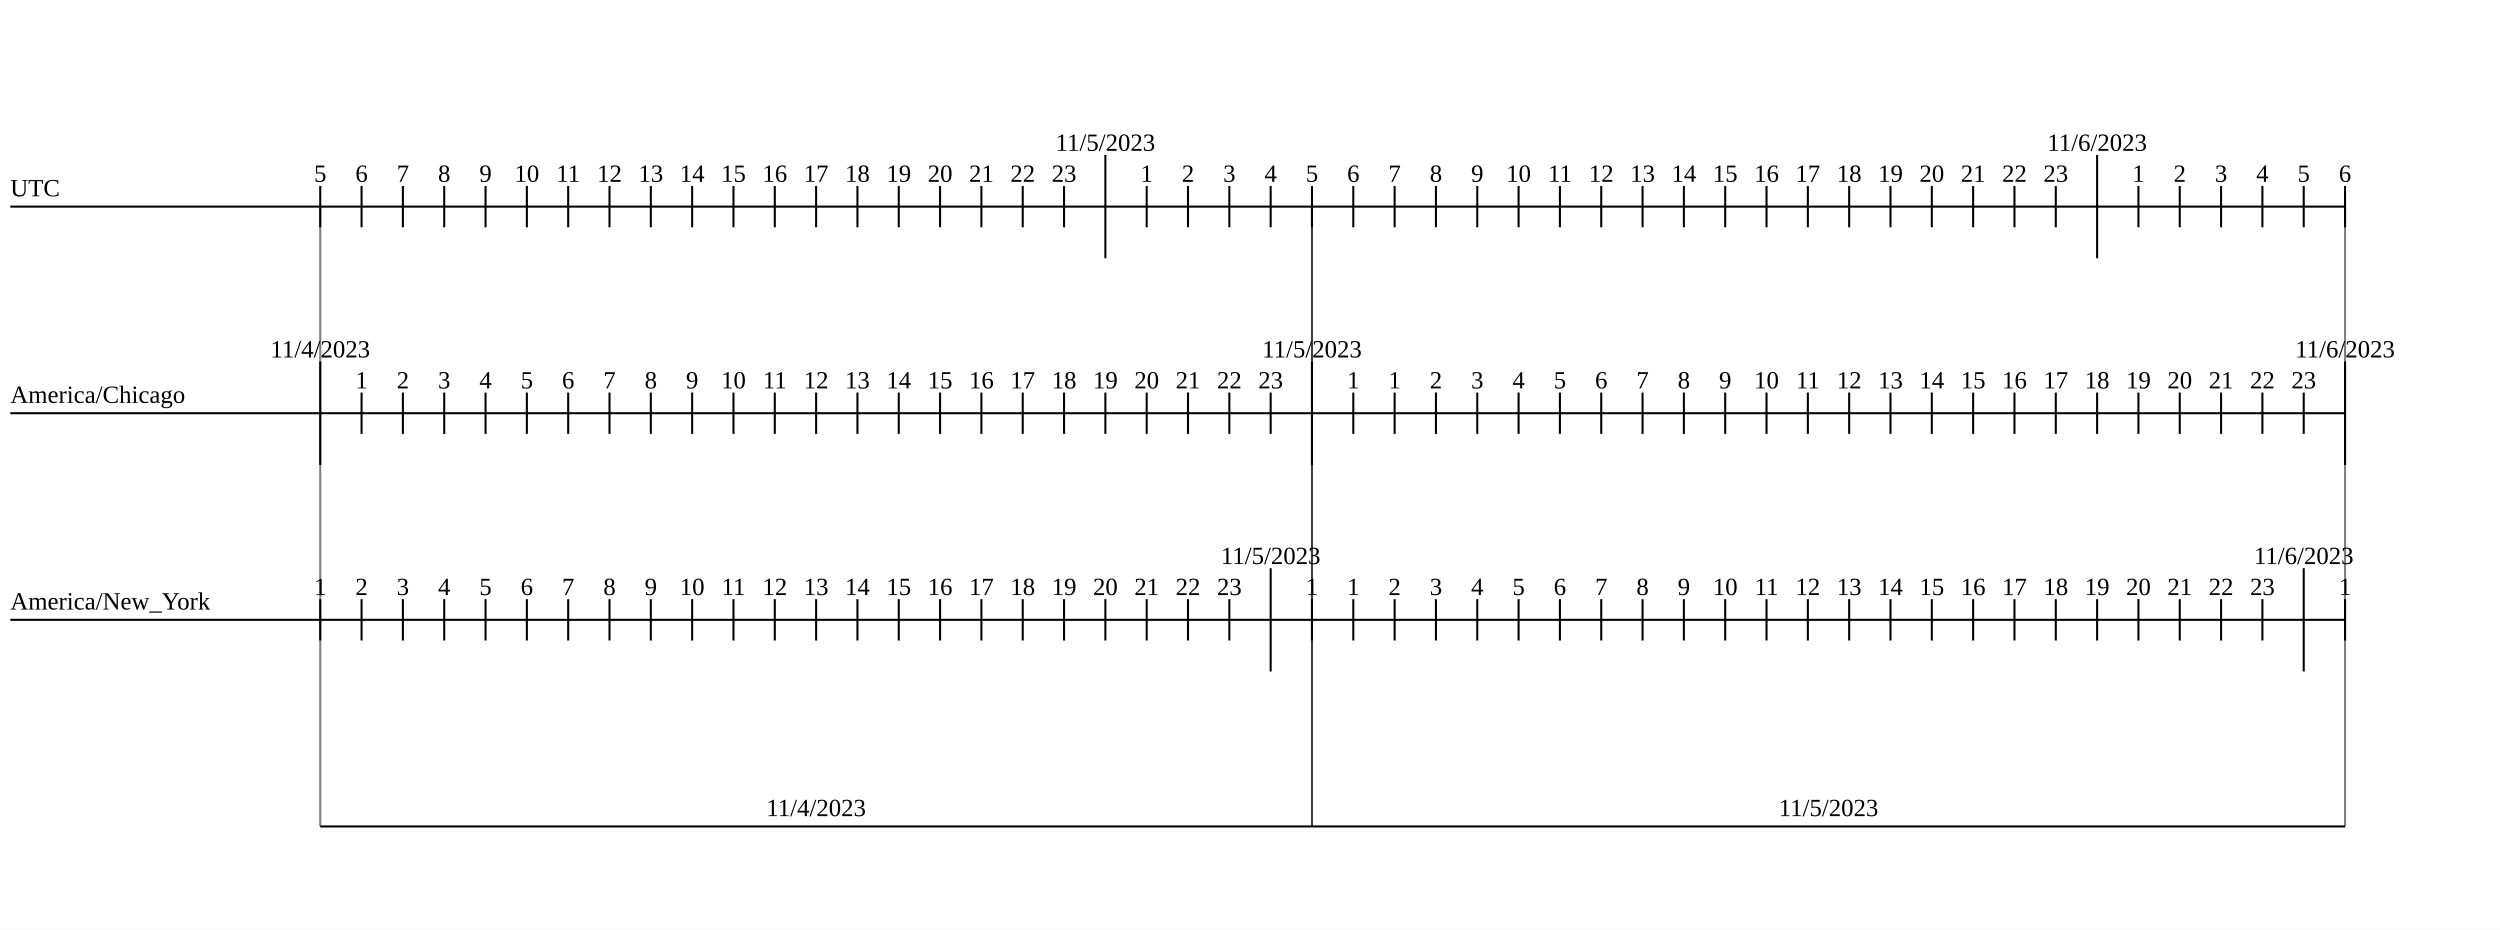
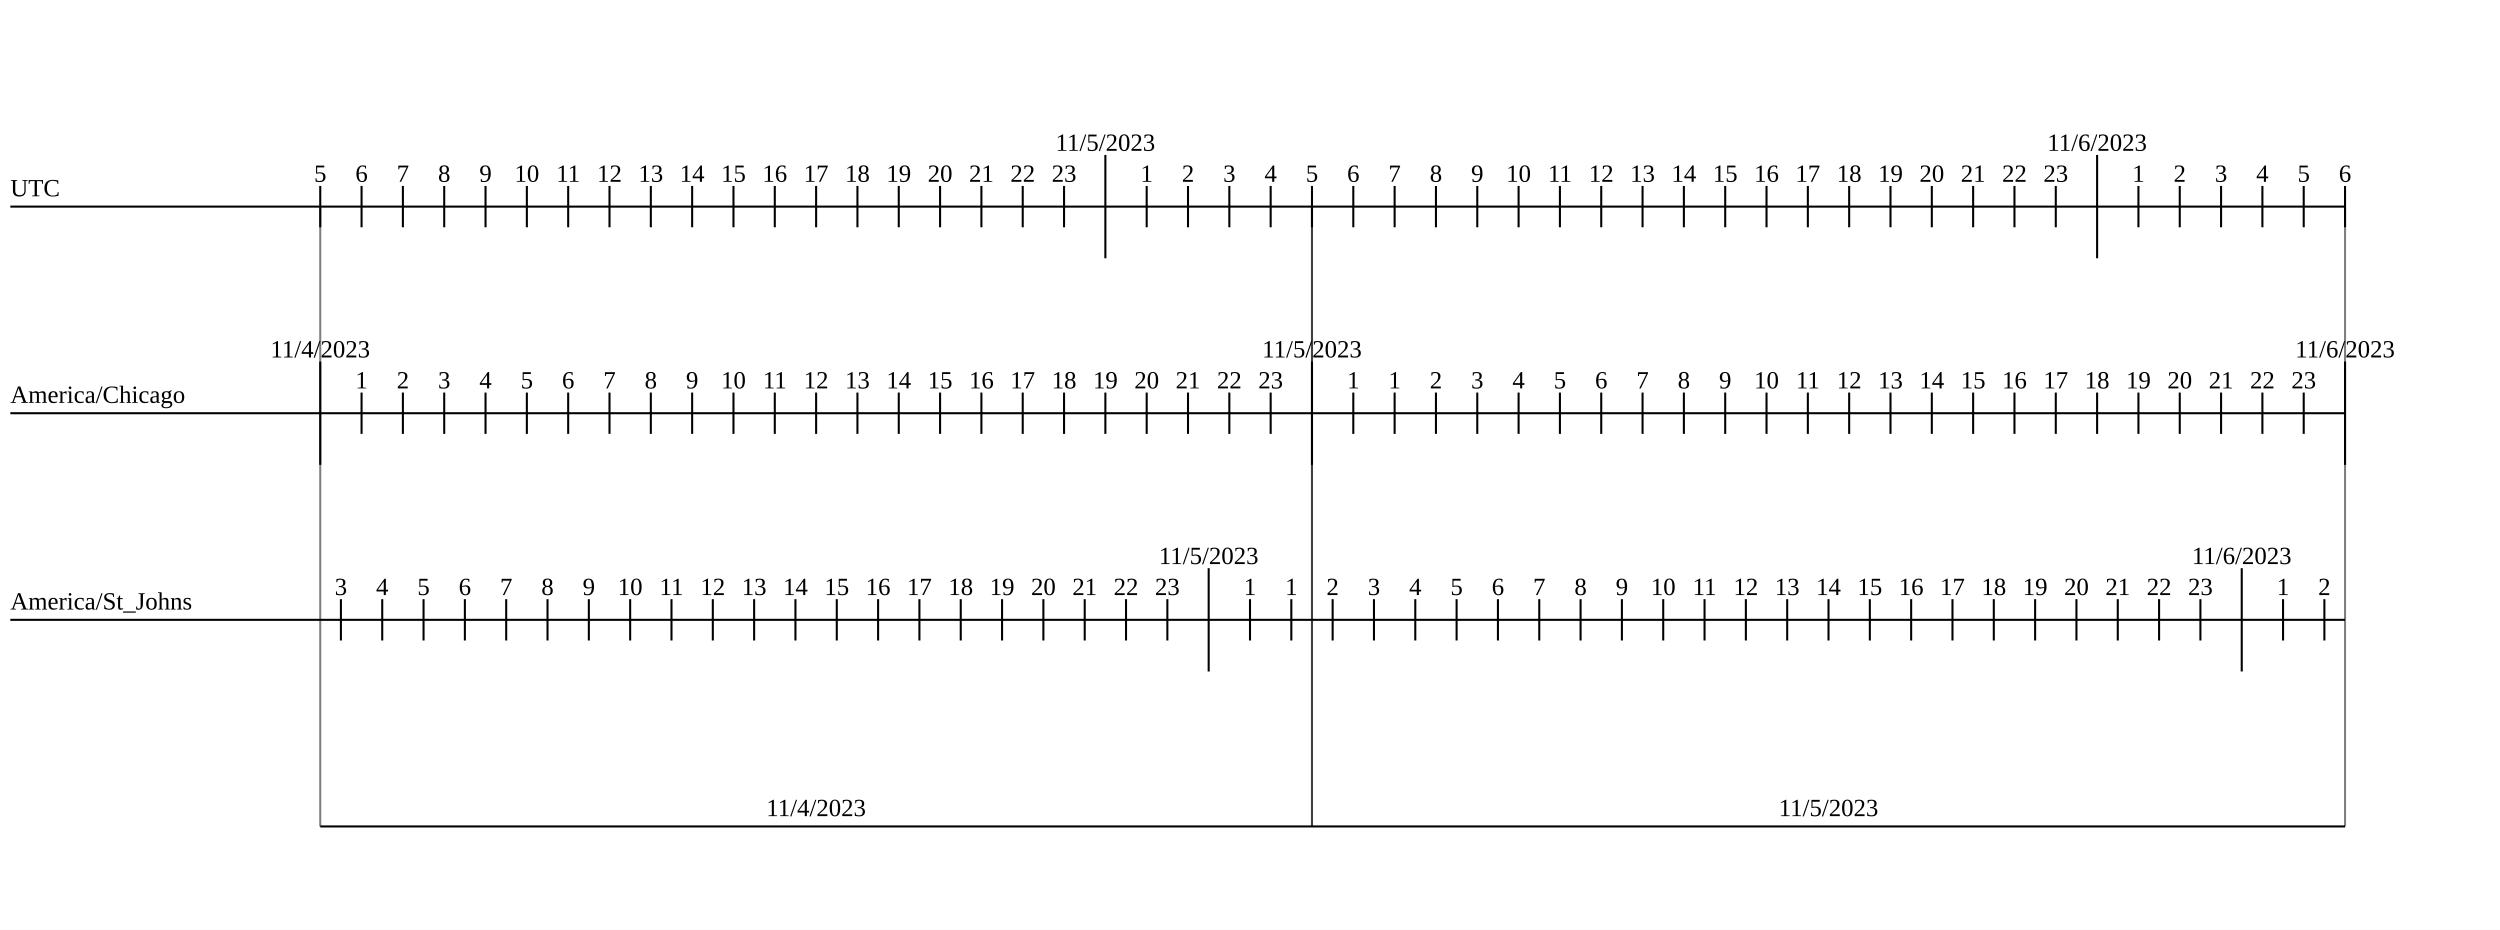
<svg xmlns="http://www.w3.org/2000/svg" width="1210" height="450" viewBox="0 0 1210 450">
  <rect x="0" y="0" width="1210" height="450" fill="white" />
  <text x="5" y="95" fill="#000000">UTC</text>
  <line x1="5" y1="100" x2="1135" y2="100" stroke="#000000" />
  <line x1="155" y1="90" x2="155" y2="110" stroke="#000000" />
  <text x="155" y="88" text-anchor="middle" fill="#000000">5</text>
  <line x1="175" y1="90" x2="175" y2="110" stroke="#000000" />
  <text x="175" y="88" text-anchor="middle" fill="#000000">6</text>
  <line x1="195" y1="90" x2="195" y2="110" stroke="#000000" />
  <text x="195" y="88" text-anchor="middle" fill="#000000">7</text>
  <line x1="215" y1="90" x2="215" y2="110" stroke="#000000" />
  <text x="215" y="88" text-anchor="middle" fill="#000000">8</text>
  <line x1="235" y1="90" x2="235" y2="110" stroke="#000000" />
  <text x="235" y="88" text-anchor="middle" fill="#000000">9</text>
  <line x1="255" y1="90" x2="255" y2="110" stroke="#000000" />
  <text x="255" y="88" text-anchor="middle" fill="#000000">10</text>
  <line x1="275" y1="90" x2="275" y2="110" stroke="#000000" />
  <text x="275" y="88" text-anchor="middle" fill="#000000">11</text>
  <line x1="295" y1="90" x2="295" y2="110" stroke="#000000" />
  <text x="295" y="88" text-anchor="middle" fill="#000000">12</text>
  <line x1="315" y1="90" x2="315" y2="110" stroke="#000000" />
  <text x="315" y="88" text-anchor="middle" fill="#000000">13</text>
  <line x1="335" y1="90" x2="335" y2="110" stroke="#000000" />
  <text x="335" y="88" text-anchor="middle" fill="#000000">14</text>
  <line x1="355" y1="90" x2="355" y2="110" stroke="#000000" />
  <text x="355" y="88" text-anchor="middle" fill="#000000">15</text>
  <line x1="375" y1="90" x2="375" y2="110" stroke="#000000" />
  <text x="375" y="88" text-anchor="middle" fill="#000000">16</text>
  <line x1="395" y1="90" x2="395" y2="110" stroke="#000000" />
  <text x="395" y="88" text-anchor="middle" fill="#000000">17</text>
  <line x1="415" y1="90" x2="415" y2="110" stroke="#000000" />
  <text x="415" y="88" text-anchor="middle" fill="#000000">18</text>
  <line x1="435" y1="90" x2="435" y2="110" stroke="#000000" />
  <text x="435" y="88" text-anchor="middle" fill="#000000">19</text>
  <line x1="455" y1="90" x2="455" y2="110" stroke="#000000" />
  <text x="455" y="88" text-anchor="middle" fill="#000000">20</text>
  <line x1="475" y1="90" x2="475" y2="110" stroke="#000000" />
  <text x="475" y="88" text-anchor="middle" fill="#000000">21</text>
  <line x1="495" y1="90" x2="495" y2="110" stroke="#000000" />
  <text x="495" y="88" text-anchor="middle" fill="#000000">22</text>
  <line x1="515" y1="90" x2="515" y2="110" stroke="#000000" />
  <text x="515" y="88" text-anchor="middle" fill="#000000">23</text>
  <line x1="535" y1="75" x2="535" y2="125" stroke="#000000" />
  <text x="535" y="73" text-anchor="middle" fill="#000000">11/5/2023</text>
  <line x1="555" y1="90" x2="555" y2="110" stroke="#000000" />
  <text x="555" y="88" text-anchor="middle" fill="#000000">1</text>
  <line x1="575" y1="90" x2="575" y2="110" stroke="#000000" />
  <text x="575" y="88" text-anchor="middle" fill="#000000">2</text>
  <line x1="595" y1="90" x2="595" y2="110" stroke="#000000" />
  <text x="595" y="88" text-anchor="middle" fill="#000000">3</text>
  <line x1="615" y1="90" x2="615" y2="110" stroke="#000000" />
  <text x="615" y="88" text-anchor="middle" fill="#000000">4</text>
  <line x1="635" y1="90" x2="635" y2="110" stroke="#000000" />
  <text x="635" y="88" text-anchor="middle" fill="#000000">5</text>
  <line x1="655" y1="90" x2="655" y2="110" stroke="#000000" />
  <text x="655" y="88" text-anchor="middle" fill="#000000">6</text>
  <line x1="675" y1="90" x2="675" y2="110" stroke="#000000" />
  <text x="675" y="88" text-anchor="middle" fill="#000000">7</text>
  <line x1="695" y1="90" x2="695" y2="110" stroke="#000000" />
  <text x="695" y="88" text-anchor="middle" fill="#000000">8</text>
  <line x1="715" y1="90" x2="715" y2="110" stroke="#000000" />
  <text x="715" y="88" text-anchor="middle" fill="#000000">9</text>
  <line x1="735" y1="90" x2="735" y2="110" stroke="#000000" />
  <text x="735" y="88" text-anchor="middle" fill="#000000">10</text>
  <line x1="755" y1="90" x2="755" y2="110" stroke="#000000" />
  <text x="755" y="88" text-anchor="middle" fill="#000000">11</text>
  <line x1="775" y1="90" x2="775" y2="110" stroke="#000000" />
  <text x="775" y="88" text-anchor="middle" fill="#000000">12</text>
  <line x1="795" y1="90" x2="795" y2="110" stroke="#000000" />
  <text x="795" y="88" text-anchor="middle" fill="#000000">13</text>
  <line x1="815" y1="90" x2="815" y2="110" stroke="#000000" />
  <text x="815" y="88" text-anchor="middle" fill="#000000">14</text>
  <line x1="835" y1="90" x2="835" y2="110" stroke="#000000" />
  <text x="835" y="88" text-anchor="middle" fill="#000000">15</text>
  <line x1="855" y1="90" x2="855" y2="110" stroke="#000000" />
  <text x="855" y="88" text-anchor="middle" fill="#000000">16</text>
  <line x1="875" y1="90" x2="875" y2="110" stroke="#000000" />
  <text x="875" y="88" text-anchor="middle" fill="#000000">17</text>
  <line x1="895" y1="90" x2="895" y2="110" stroke="#000000" />
  <text x="895" y="88" text-anchor="middle" fill="#000000">18</text>
  <line x1="915" y1="90" x2="915" y2="110" stroke="#000000" />
  <text x="915" y="88" text-anchor="middle" fill="#000000">19</text>
  <line x1="935" y1="90" x2="935" y2="110" stroke="#000000" />
  <text x="935" y="88" text-anchor="middle" fill="#000000">20</text>
  <line x1="955" y1="90" x2="955" y2="110" stroke="#000000" />
  <text x="955" y="88" text-anchor="middle" fill="#000000">21</text>
  <line x1="975" y1="90" x2="975" y2="110" stroke="#000000" />
  <text x="975" y="88" text-anchor="middle" fill="#000000">22</text>
  <line x1="995" y1="90" x2="995" y2="110" stroke="#000000" />
  <text x="995" y="88" text-anchor="middle" fill="#000000">23</text>
  <line x1="1015" y1="75" x2="1015" y2="125" stroke="#000000" />
  <text x="1015" y="73" text-anchor="middle" fill="#000000">11/6/2023</text>
  <line x1="1035" y1="90" x2="1035" y2="110" stroke="#000000" />
  <text x="1035" y="88" text-anchor="middle" fill="#000000">1</text>
  <line x1="1055" y1="90" x2="1055" y2="110" stroke="#000000" />
  <text x="1055" y="88" text-anchor="middle" fill="#000000">2</text>
  <line x1="1075" y1="90" x2="1075" y2="110" stroke="#000000" />
  <text x="1075" y="88" text-anchor="middle" fill="#000000">3</text>
  <line x1="1095" y1="90" x2="1095" y2="110" stroke="#000000" />
  <text x="1095" y="88" text-anchor="middle" fill="#000000">4</text>
  <line x1="1115" y1="90" x2="1115" y2="110" stroke="#000000" />
  <text x="1115" y="88" text-anchor="middle" fill="#000000">5</text>
  <line x1="1135" y1="90" x2="1135" y2="110" stroke="#000000" />
  <text x="1135" y="88" text-anchor="middle" fill="#000000">6</text>
  <text x="5" y="195" fill="#000000">America/Chicago</text>
  <line x1="5" y1="200" x2="1135" y2="200" stroke="#000000" />
  <line x1="155" y1="175" x2="155" y2="225" stroke="#000000" />
  <text x="155" y="173" text-anchor="middle" fill="#000000">11/4/2023</text>
  <line x1="175" y1="190" x2="175" y2="210" stroke="#000000" />
  <text x="175" y="188" text-anchor="middle" fill="#000000">1</text>
  <line x1="195" y1="190" x2="195" y2="210" stroke="#000000" />
  <text x="195" y="188" text-anchor="middle" fill="#000000">2</text>
  <line x1="215" y1="190" x2="215" y2="210" stroke="#000000" />
  <text x="215" y="188" text-anchor="middle" fill="#000000">3</text>
  <line x1="235" y1="190" x2="235" y2="210" stroke="#000000" />
  <text x="235" y="188" text-anchor="middle" fill="#000000">4</text>
  <line x1="255" y1="190" x2="255" y2="210" stroke="#000000" />
  <text x="255" y="188" text-anchor="middle" fill="#000000">5</text>
  <line x1="275" y1="190" x2="275" y2="210" stroke="#000000" />
  <text x="275" y="188" text-anchor="middle" fill="#000000">6</text>
  <line x1="295" y1="190" x2="295" y2="210" stroke="#000000" />
  <text x="295" y="188" text-anchor="middle" fill="#000000">7</text>
  <line x1="315" y1="190" x2="315" y2="210" stroke="#000000" />
  <text x="315" y="188" text-anchor="middle" fill="#000000">8</text>
  <line x1="335" y1="190" x2="335" y2="210" stroke="#000000" />
  <text x="335" y="188" text-anchor="middle" fill="#000000">9</text>
  <line x1="355" y1="190" x2="355" y2="210" stroke="#000000" />
  <text x="355" y="188" text-anchor="middle" fill="#000000">10</text>
  <line x1="375" y1="190" x2="375" y2="210" stroke="#000000" />
  <text x="375" y="188" text-anchor="middle" fill="#000000">11</text>
  <line x1="395" y1="190" x2="395" y2="210" stroke="#000000" />
  <text x="395" y="188" text-anchor="middle" fill="#000000">12</text>
  <line x1="415" y1="190" x2="415" y2="210" stroke="#000000" />
  <text x="415" y="188" text-anchor="middle" fill="#000000">13</text>
  <line x1="435" y1="190" x2="435" y2="210" stroke="#000000" />
  <text x="435" y="188" text-anchor="middle" fill="#000000">14</text>
  <line x1="455" y1="190" x2="455" y2="210" stroke="#000000" />
  <text x="455" y="188" text-anchor="middle" fill="#000000">15</text>
  <line x1="475" y1="190" x2="475" y2="210" stroke="#000000" />
  <text x="475" y="188" text-anchor="middle" fill="#000000">16</text>
  <line x1="495" y1="190" x2="495" y2="210" stroke="#000000" />
  <text x="495" y="188" text-anchor="middle" fill="#000000">17</text>
  <line x1="515" y1="190" x2="515" y2="210" stroke="#000000" />
  <text x="515" y="188" text-anchor="middle" fill="#000000">18</text>
  <line x1="535" y1="190" x2="535" y2="210" stroke="#000000" />
  <text x="535" y="188" text-anchor="middle" fill="#000000">19</text>
  <line x1="555" y1="190" x2="555" y2="210" stroke="#000000" />
  <text x="555" y="188" text-anchor="middle" fill="#000000">20</text>
  <line x1="575" y1="190" x2="575" y2="210" stroke="#000000" />
  <text x="575" y="188" text-anchor="middle" fill="#000000">21</text>
  <line x1="595" y1="190" x2="595" y2="210" stroke="#000000" />
  <text x="595" y="188" text-anchor="middle" fill="#000000">22</text>
  <line x1="615" y1="190" x2="615" y2="210" stroke="#000000" />
  <text x="615" y="188" text-anchor="middle" fill="#000000">23</text>
  <line x1="635" y1="175" x2="635" y2="225" stroke="#000000" />
  <text x="635" y="173" text-anchor="middle" fill="#000000">11/5/2023</text>
  <line x1="655" y1="190" x2="655" y2="210" stroke="#000000" />
  <text x="655" y="188" text-anchor="middle" fill="#000000">1</text>
  <line x1="675" y1="190" x2="675" y2="210" stroke="#000000" />
  <text x="675" y="188" text-anchor="middle" fill="#000000">1</text>
  <line x1="695" y1="190" x2="695" y2="210" stroke="#000000" />
  <text x="695" y="188" text-anchor="middle" fill="#000000">2</text>
  <line x1="715" y1="190" x2="715" y2="210" stroke="#000000" />
  <text x="715" y="188" text-anchor="middle" fill="#000000">3</text>
  <line x1="735" y1="190" x2="735" y2="210" stroke="#000000" />
  <text x="735" y="188" text-anchor="middle" fill="#000000">4</text>
  <line x1="755" y1="190" x2="755" y2="210" stroke="#000000" />
  <text x="755" y="188" text-anchor="middle" fill="#000000">5</text>
  <line x1="775" y1="190" x2="775" y2="210" stroke="#000000" />
  <text x="775" y="188" text-anchor="middle" fill="#000000">6</text>
  <line x1="795" y1="190" x2="795" y2="210" stroke="#000000" />
  <text x="795" y="188" text-anchor="middle" fill="#000000">7</text>
  <line x1="815" y1="190" x2="815" y2="210" stroke="#000000" />
  <text x="815" y="188" text-anchor="middle" fill="#000000">8</text>
  <line x1="835" y1="190" x2="835" y2="210" stroke="#000000" />
  <text x="835" y="188" text-anchor="middle" fill="#000000">9</text>
  <line x1="855" y1="190" x2="855" y2="210" stroke="#000000" />
  <text x="855" y="188" text-anchor="middle" fill="#000000">10</text>
  <line x1="875" y1="190" x2="875" y2="210" stroke="#000000" />
  <text x="875" y="188" text-anchor="middle" fill="#000000">11</text>
  <line x1="895" y1="190" x2="895" y2="210" stroke="#000000" />
  <text x="895" y="188" text-anchor="middle" fill="#000000">12</text>
  <line x1="915" y1="190" x2="915" y2="210" stroke="#000000" />
  <text x="915" y="188" text-anchor="middle" fill="#000000">13</text>
  <line x1="935" y1="190" x2="935" y2="210" stroke="#000000" />
  <text x="935" y="188" text-anchor="middle" fill="#000000">14</text>
  <line x1="955" y1="190" x2="955" y2="210" stroke="#000000" />
  <text x="955" y="188" text-anchor="middle" fill="#000000">15</text>
  <line x1="975" y1="190" x2="975" y2="210" stroke="#000000" />
  <text x="975" y="188" text-anchor="middle" fill="#000000">16</text>
  <line x1="995" y1="190" x2="995" y2="210" stroke="#000000" />
  <text x="995" y="188" text-anchor="middle" fill="#000000">17</text>
  <line x1="1015" y1="190" x2="1015" y2="210" stroke="#000000" />
  <text x="1015" y="188" text-anchor="middle" fill="#000000">18</text>
  <line x1="1035" y1="190" x2="1035" y2="210" stroke="#000000" />
  <text x="1035" y="188" text-anchor="middle" fill="#000000">19</text>
  <line x1="1055" y1="190" x2="1055" y2="210" stroke="#000000" />
  <text x="1055" y="188" text-anchor="middle" fill="#000000">20</text>
  <line x1="1075" y1="190" x2="1075" y2="210" stroke="#000000" />
  <text x="1075" y="188" text-anchor="middle" fill="#000000">21</text>
  <line x1="1095" y1="190" x2="1095" y2="210" stroke="#000000" />
  <text x="1095" y="188" text-anchor="middle" fill="#000000">22</text>
  <line x1="1115" y1="190" x2="1115" y2="210" stroke="#000000" />
  <text x="1115" y="188" text-anchor="middle" fill="#000000">23</text>
  <line x1="1135" y1="175" x2="1135" y2="225" stroke="#000000" />
  <text x="1135" y="173" text-anchor="middle" fill="#000000">11/6/2023</text>
-   <text x="5" y="295" fill="#000000">America/New_York</text>
+   <text x="5" y="295" fill="#000000">America/St_Johns</text>
  <line x1="5" y1="300" x2="1135" y2="300" stroke="#000000" />
-   <line x1="155" y1="290" x2="155" y2="310" stroke="#000000" />
-   <text x="155" y="288" text-anchor="middle" fill="#000000">1</text>
-   <line x1="175" y1="290" x2="175" y2="310" stroke="#000000" />
-   <text x="175" y="288" text-anchor="middle" fill="#000000">2</text>
-   <line x1="195" y1="290" x2="195" y2="310" stroke="#000000" />
-   <text x="195" y="288" text-anchor="middle" fill="#000000">3</text>
-   <line x1="215" y1="290" x2="215" y2="310" stroke="#000000" />
-   <text x="215" y="288" text-anchor="middle" fill="#000000">4</text>
-   <line x1="235" y1="290" x2="235" y2="310" stroke="#000000" />
-   <text x="235" y="288" text-anchor="middle" fill="#000000">5</text>
-   <line x1="255" y1="290" x2="255" y2="310" stroke="#000000" />
-   <text x="255" y="288" text-anchor="middle" fill="#000000">6</text>
-   <line x1="275" y1="290" x2="275" y2="310" stroke="#000000" />
-   <text x="275" y="288" text-anchor="middle" fill="#000000">7</text>
-   <line x1="295" y1="290" x2="295" y2="310" stroke="#000000" />
-   <text x="295" y="288" text-anchor="middle" fill="#000000">8</text>
-   <line x1="315" y1="290" x2="315" y2="310" stroke="#000000" />
-   <text x="315" y="288" text-anchor="middle" fill="#000000">9</text>
-   <line x1="335" y1="290" x2="335" y2="310" stroke="#000000" />
-   <text x="335" y="288" text-anchor="middle" fill="#000000">10</text>
-   <line x1="355" y1="290" x2="355" y2="310" stroke="#000000" />
-   <text x="355" y="288" text-anchor="middle" fill="#000000">11</text>
-   <line x1="375" y1="290" x2="375" y2="310" stroke="#000000" />
-   <text x="375" y="288" text-anchor="middle" fill="#000000">12</text>
-   <line x1="395" y1="290" x2="395" y2="310" stroke="#000000" />
-   <text x="395" y="288" text-anchor="middle" fill="#000000">13</text>
-   <line x1="415" y1="290" x2="415" y2="310" stroke="#000000" />
-   <text x="415" y="288" text-anchor="middle" fill="#000000">14</text>
-   <line x1="435" y1="290" x2="435" y2="310" stroke="#000000" />
-   <text x="435" y="288" text-anchor="middle" fill="#000000">15</text>
-   <line x1="455" y1="290" x2="455" y2="310" stroke="#000000" />
-   <text x="455" y="288" text-anchor="middle" fill="#000000">16</text>
-   <line x1="475" y1="290" x2="475" y2="310" stroke="#000000" />
-   <text x="475" y="288" text-anchor="middle" fill="#000000">17</text>
-   <line x1="495" y1="290" x2="495" y2="310" stroke="#000000" />
-   <text x="495" y="288" text-anchor="middle" fill="#000000">18</text>
-   <line x1="515" y1="290" x2="515" y2="310" stroke="#000000" />
-   <text x="515" y="288" text-anchor="middle" fill="#000000">19</text>
-   <line x1="535" y1="290" x2="535" y2="310" stroke="#000000" />
-   <text x="535" y="288" text-anchor="middle" fill="#000000">20</text>
-   <line x1="555" y1="290" x2="555" y2="310" stroke="#000000" />
-   <text x="555" y="288" text-anchor="middle" fill="#000000">21</text>
-   <line x1="575" y1="290" x2="575" y2="310" stroke="#000000" />
-   <text x="575" y="288" text-anchor="middle" fill="#000000">22</text>
-   <line x1="595" y1="290" x2="595" y2="310" stroke="#000000" />
-   <text x="595" y="288" text-anchor="middle" fill="#000000">23</text>
-   <line x1="615" y1="275" x2="615" y2="325" stroke="#000000" />
-   <text x="615" y="273" text-anchor="middle" fill="#000000">11/5/2023</text>
-   <line x1="635" y1="290" x2="635" y2="310" stroke="#000000" />
-   <text x="635" y="288" text-anchor="middle" fill="#000000">1</text>
-   <line x1="655" y1="290" x2="655" y2="310" stroke="#000000" />
-   <text x="655" y="288" text-anchor="middle" fill="#000000">1</text>
-   <line x1="675" y1="290" x2="675" y2="310" stroke="#000000" />
-   <text x="675" y="288" text-anchor="middle" fill="#000000">2</text>
-   <line x1="695" y1="290" x2="695" y2="310" stroke="#000000" />
-   <text x="695" y="288" text-anchor="middle" fill="#000000">3</text>
-   <line x1="715" y1="290" x2="715" y2="310" stroke="#000000" />
-   <text x="715" y="288" text-anchor="middle" fill="#000000">4</text>
-   <line x1="735" y1="290" x2="735" y2="310" stroke="#000000" />
-   <text x="735" y="288" text-anchor="middle" fill="#000000">5</text>
-   <line x1="755" y1="290" x2="755" y2="310" stroke="#000000" />
-   <text x="755" y="288" text-anchor="middle" fill="#000000">6</text>
-   <line x1="775" y1="290" x2="775" y2="310" stroke="#000000" />
-   <text x="775" y="288" text-anchor="middle" fill="#000000">7</text>
-   <line x1="795" y1="290" x2="795" y2="310" stroke="#000000" />
-   <text x="795" y="288" text-anchor="middle" fill="#000000">8</text>
-   <line x1="815" y1="290" x2="815" y2="310" stroke="#000000" />
-   <text x="815" y="288" text-anchor="middle" fill="#000000">9</text>
-   <line x1="835" y1="290" x2="835" y2="310" stroke="#000000" />
-   <text x="835" y="288" text-anchor="middle" fill="#000000">10</text>
-   <line x1="855" y1="290" x2="855" y2="310" stroke="#000000" />
-   <text x="855" y="288" text-anchor="middle" fill="#000000">11</text>
-   <line x1="875" y1="290" x2="875" y2="310" stroke="#000000" />
-   <text x="875" y="288" text-anchor="middle" fill="#000000">12</text>
-   <line x1="895" y1="290" x2="895" y2="310" stroke="#000000" />
-   <text x="895" y="288" text-anchor="middle" fill="#000000">13</text>
-   <line x1="915" y1="290" x2="915" y2="310" stroke="#000000" />
-   <text x="915" y="288" text-anchor="middle" fill="#000000">14</text>
-   <line x1="935" y1="290" x2="935" y2="310" stroke="#000000" />
-   <text x="935" y="288" text-anchor="middle" fill="#000000">15</text>
-   <line x1="955" y1="290" x2="955" y2="310" stroke="#000000" />
-   <text x="955" y="288" text-anchor="middle" fill="#000000">16</text>
-   <line x1="975" y1="290" x2="975" y2="310" stroke="#000000" />
-   <text x="975" y="288" text-anchor="middle" fill="#000000">17</text>
-   <line x1="995" y1="290" x2="995" y2="310" stroke="#000000" />
-   <text x="995" y="288" text-anchor="middle" fill="#000000">18</text>
-   <line x1="1015" y1="290" x2="1015" y2="310" stroke="#000000" />
-   <text x="1015" y="288" text-anchor="middle" fill="#000000">19</text>
-   <line x1="1035" y1="290" x2="1035" y2="310" stroke="#000000" />
-   <text x="1035" y="288" text-anchor="middle" fill="#000000">20</text>
-   <line x1="1055" y1="290" x2="1055" y2="310" stroke="#000000" />
-   <text x="1055" y="288" text-anchor="middle" fill="#000000">21</text>
-   <line x1="1075" y1="290" x2="1075" y2="310" stroke="#000000" />
-   <text x="1075" y="288" text-anchor="middle" fill="#000000">22</text>
-   <line x1="1095" y1="290" x2="1095" y2="310" stroke="#000000" />
-   <text x="1095" y="288" text-anchor="middle" fill="#000000">23</text>
-   <line x1="1115" y1="275" x2="1115" y2="325" stroke="#000000" />
-   <text x="1115" y="273" text-anchor="middle" fill="#000000">11/6/2023</text>
-   <line x1="1135" y1="290" x2="1135" y2="310" stroke="#000000" />
-   <text x="1135" y="288" text-anchor="middle" fill="#000000">1</text>
+   <line x1="165" y1="290" x2="165" y2="310" stroke="#000000" />
+   <text x="165" y="288" text-anchor="middle" fill="#000000">3</text>
+   <line x1="185" y1="290" x2="185" y2="310" stroke="#000000" />
+   <text x="185" y="288" text-anchor="middle" fill="#000000">4</text>
+   <line x1="205" y1="290" x2="205" y2="310" stroke="#000000" />
+   <text x="205" y="288" text-anchor="middle" fill="#000000">5</text>
+   <line x1="225" y1="290" x2="225" y2="310" stroke="#000000" />
+   <text x="225" y="288" text-anchor="middle" fill="#000000">6</text>
+   <line x1="245" y1="290" x2="245" y2="310" stroke="#000000" />
+   <text x="245" y="288" text-anchor="middle" fill="#000000">7</text>
+   <line x1="265" y1="290" x2="265" y2="310" stroke="#000000" />
+   <text x="265" y="288" text-anchor="middle" fill="#000000">8</text>
+   <line x1="285" y1="290" x2="285" y2="310" stroke="#000000" />
+   <text x="285" y="288" text-anchor="middle" fill="#000000">9</text>
+   <line x1="305" y1="290" x2="305" y2="310" stroke="#000000" />
+   <text x="305" y="288" text-anchor="middle" fill="#000000">10</text>
+   <line x1="325" y1="290" x2="325" y2="310" stroke="#000000" />
+   <text x="325" y="288" text-anchor="middle" fill="#000000">11</text>
+   <line x1="345" y1="290" x2="345" y2="310" stroke="#000000" />
+   <text x="345" y="288" text-anchor="middle" fill="#000000">12</text>
+   <line x1="365" y1="290" x2="365" y2="310" stroke="#000000" />
+   <text x="365" y="288" text-anchor="middle" fill="#000000">13</text>
+   <line x1="385" y1="290" x2="385" y2="310" stroke="#000000" />
+   <text x="385" y="288" text-anchor="middle" fill="#000000">14</text>
+   <line x1="405" y1="290" x2="405" y2="310" stroke="#000000" />
+   <text x="405" y="288" text-anchor="middle" fill="#000000">15</text>
+   <line x1="425" y1="290" x2="425" y2="310" stroke="#000000" />
+   <text x="425" y="288" text-anchor="middle" fill="#000000">16</text>
+   <line x1="445" y1="290" x2="445" y2="310" stroke="#000000" />
+   <text x="445" y="288" text-anchor="middle" fill="#000000">17</text>
+   <line x1="465" y1="290" x2="465" y2="310" stroke="#000000" />
+   <text x="465" y="288" text-anchor="middle" fill="#000000">18</text>
+   <line x1="485" y1="290" x2="485" y2="310" stroke="#000000" />
+   <text x="485" y="288" text-anchor="middle" fill="#000000">19</text>
+   <line x1="505" y1="290" x2="505" y2="310" stroke="#000000" />
+   <text x="505" y="288" text-anchor="middle" fill="#000000">20</text>
+   <line x1="525" y1="290" x2="525" y2="310" stroke="#000000" />
+   <text x="525" y="288" text-anchor="middle" fill="#000000">21</text>
+   <line x1="545" y1="290" x2="545" y2="310" stroke="#000000" />
+   <text x="545" y="288" text-anchor="middle" fill="#000000">22</text>
+   <line x1="565" y1="290" x2="565" y2="310" stroke="#000000" />
+   <text x="565" y="288" text-anchor="middle" fill="#000000">23</text>
+   <line x1="585" y1="275" x2="585" y2="325" stroke="#000000" />
+   <text x="585" y="273" text-anchor="middle" fill="#000000">11/5/2023</text>
+   <line x1="605" y1="290" x2="605" y2="310" stroke="#000000" />
+   <text x="605" y="288" text-anchor="middle" fill="#000000">1</text>
+   <line x1="625" y1="290" x2="625" y2="310" stroke="#000000" />
+   <text x="625" y="288" text-anchor="middle" fill="#000000">1</text>
+   <line x1="645" y1="290" x2="645" y2="310" stroke="#000000" />
+   <text x="645" y="288" text-anchor="middle" fill="#000000">2</text>
+   <line x1="665" y1="290" x2="665" y2="310" stroke="#000000" />
+   <text x="665" y="288" text-anchor="middle" fill="#000000">3</text>
+   <line x1="685" y1="290" x2="685" y2="310" stroke="#000000" />
+   <text x="685" y="288" text-anchor="middle" fill="#000000">4</text>
+   <line x1="705" y1="290" x2="705" y2="310" stroke="#000000" />
+   <text x="705" y="288" text-anchor="middle" fill="#000000">5</text>
+   <line x1="725" y1="290" x2="725" y2="310" stroke="#000000" />
+   <text x="725" y="288" text-anchor="middle" fill="#000000">6</text>
+   <line x1="745" y1="290" x2="745" y2="310" stroke="#000000" />
+   <text x="745" y="288" text-anchor="middle" fill="#000000">7</text>
+   <line x1="765" y1="290" x2="765" y2="310" stroke="#000000" />
+   <text x="765" y="288" text-anchor="middle" fill="#000000">8</text>
+   <line x1="785" y1="290" x2="785" y2="310" stroke="#000000" />
+   <text x="785" y="288" text-anchor="middle" fill="#000000">9</text>
+   <line x1="805" y1="290" x2="805" y2="310" stroke="#000000" />
+   <text x="805" y="288" text-anchor="middle" fill="#000000">10</text>
+   <line x1="825" y1="290" x2="825" y2="310" stroke="#000000" />
+   <text x="825" y="288" text-anchor="middle" fill="#000000">11</text>
+   <line x1="845" y1="290" x2="845" y2="310" stroke="#000000" />
+   <text x="845" y="288" text-anchor="middle" fill="#000000">12</text>
+   <line x1="865" y1="290" x2="865" y2="310" stroke="#000000" />
+   <text x="865" y="288" text-anchor="middle" fill="#000000">13</text>
+   <line x1="885" y1="290" x2="885" y2="310" stroke="#000000" />
+   <text x="885" y="288" text-anchor="middle" fill="#000000">14</text>
+   <line x1="905" y1="290" x2="905" y2="310" stroke="#000000" />
+   <text x="905" y="288" text-anchor="middle" fill="#000000">15</text>
+   <line x1="925" y1="290" x2="925" y2="310" stroke="#000000" />
+   <text x="925" y="288" text-anchor="middle" fill="#000000">16</text>
+   <line x1="945" y1="290" x2="945" y2="310" stroke="#000000" />
+   <text x="945" y="288" text-anchor="middle" fill="#000000">17</text>
+   <line x1="965" y1="290" x2="965" y2="310" stroke="#000000" />
+   <text x="965" y="288" text-anchor="middle" fill="#000000">18</text>
+   <line x1="985" y1="290" x2="985" y2="310" stroke="#000000" />
+   <text x="985" y="288" text-anchor="middle" fill="#000000">19</text>
+   <line x1="1005" y1="290" x2="1005" y2="310" stroke="#000000" />
+   <text x="1005" y="288" text-anchor="middle" fill="#000000">20</text>
+   <line x1="1025" y1="290" x2="1025" y2="310" stroke="#000000" />
+   <text x="1025" y="288" text-anchor="middle" fill="#000000">21</text>
+   <line x1="1045" y1="290" x2="1045" y2="310" stroke="#000000" />
+   <text x="1045" y="288" text-anchor="middle" fill="#000000">22</text>
+   <line x1="1065" y1="290" x2="1065" y2="310" stroke="#000000" />
+   <text x="1065" y="288" text-anchor="middle" fill="#000000">23</text>
+   <line x1="1085" y1="275" x2="1085" y2="325" stroke="#000000" />
+   <text x="1085" y="273" text-anchor="middle" fill="#000000">11/6/2023</text>
+   <line x1="1105" y1="290" x2="1105" y2="310" stroke="#000000" />
+   <text x="1105" y="288" text-anchor="middle" fill="#000000">1</text>
+   <line x1="1125" y1="290" x2="1125" y2="310" stroke="#000000" />
+   <text x="1125" y="288" text-anchor="middle" fill="#000000">2</text>
  <line x1="155" y1="100" x2="155" y2="400" stroke="#000000" opacity="0.5" />
  <line x1="635" y1="100" x2="635" y2="400" stroke="#000000" opacity="0.5" />
  <line x1="155" y1="400" x2="635" y2="400" stroke="#000000" />
  <text x="395" y="395" text-anchor="middle" fill="#000000">11/4/2023</text>
  <line x1="635" y1="100" x2="635" y2="400" stroke="#000000" opacity="0.5" />
  <line x1="1135" y1="100" x2="1135" y2="400" stroke="#000000" opacity="0.5" />
  <line x1="635" y1="400" x2="1135" y2="400" stroke="#000000" />
  <text x="885" y="395" text-anchor="middle" fill="#000000">11/5/2023</text>
</svg>
